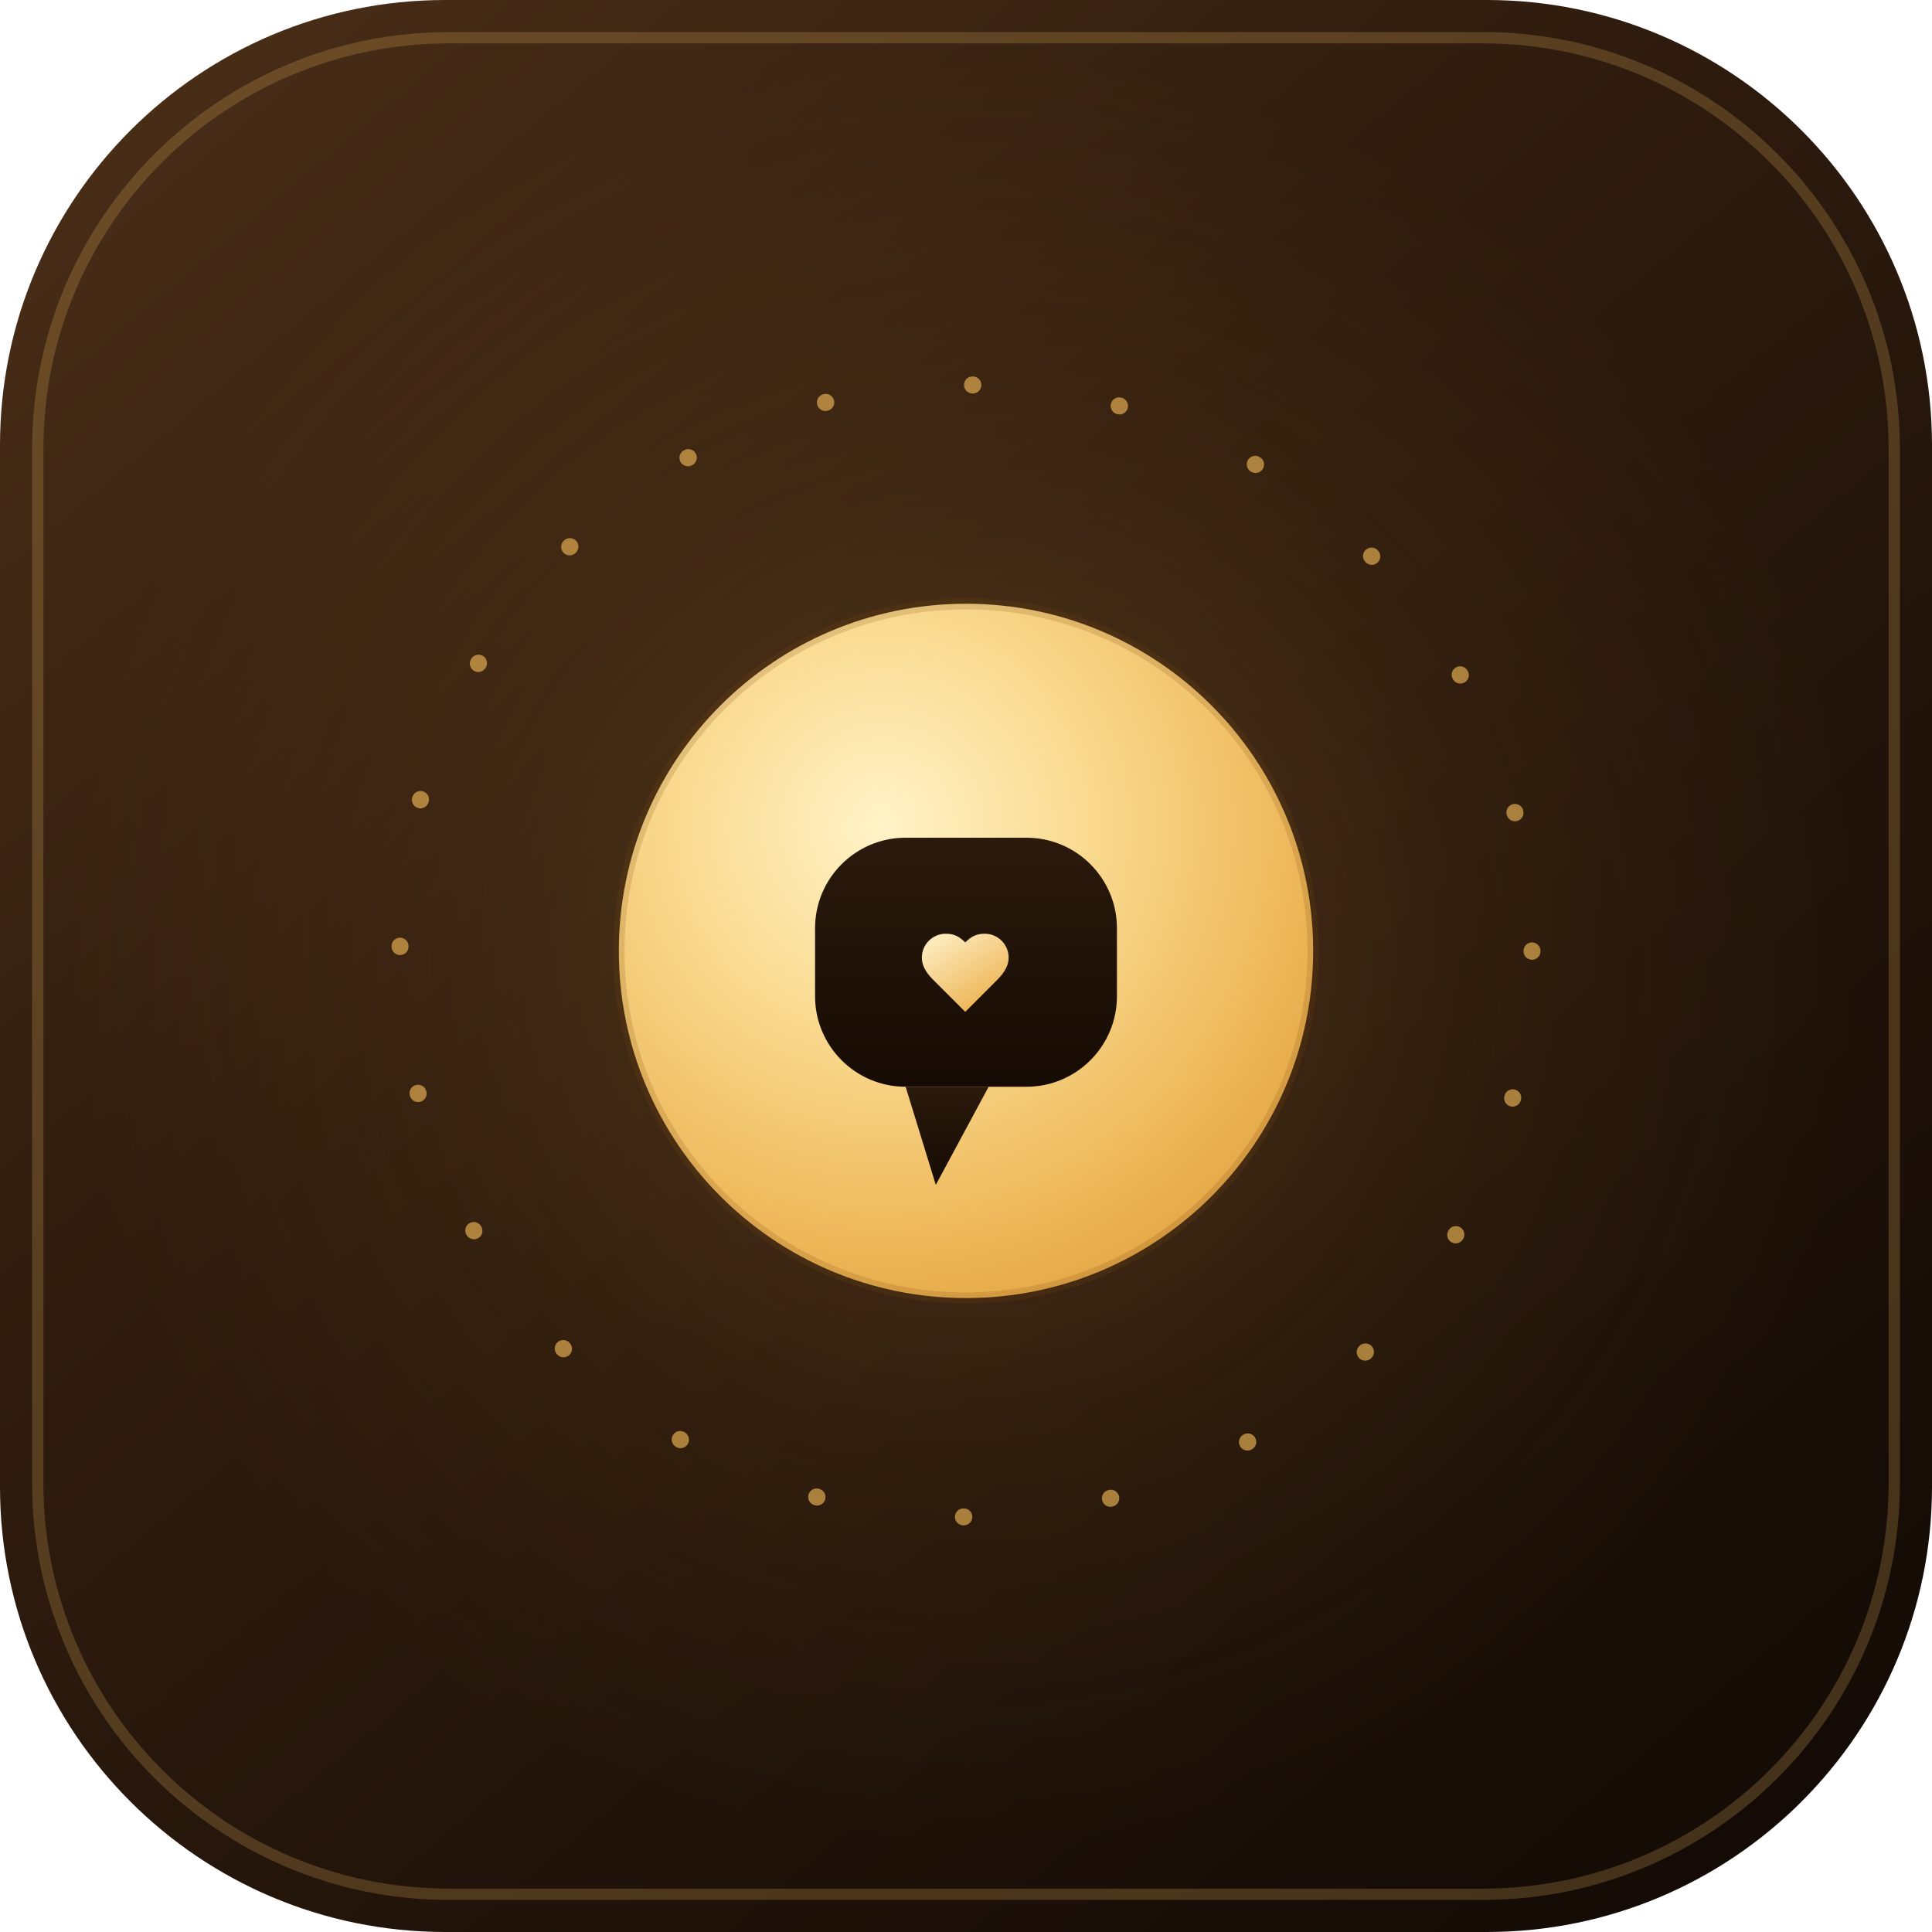
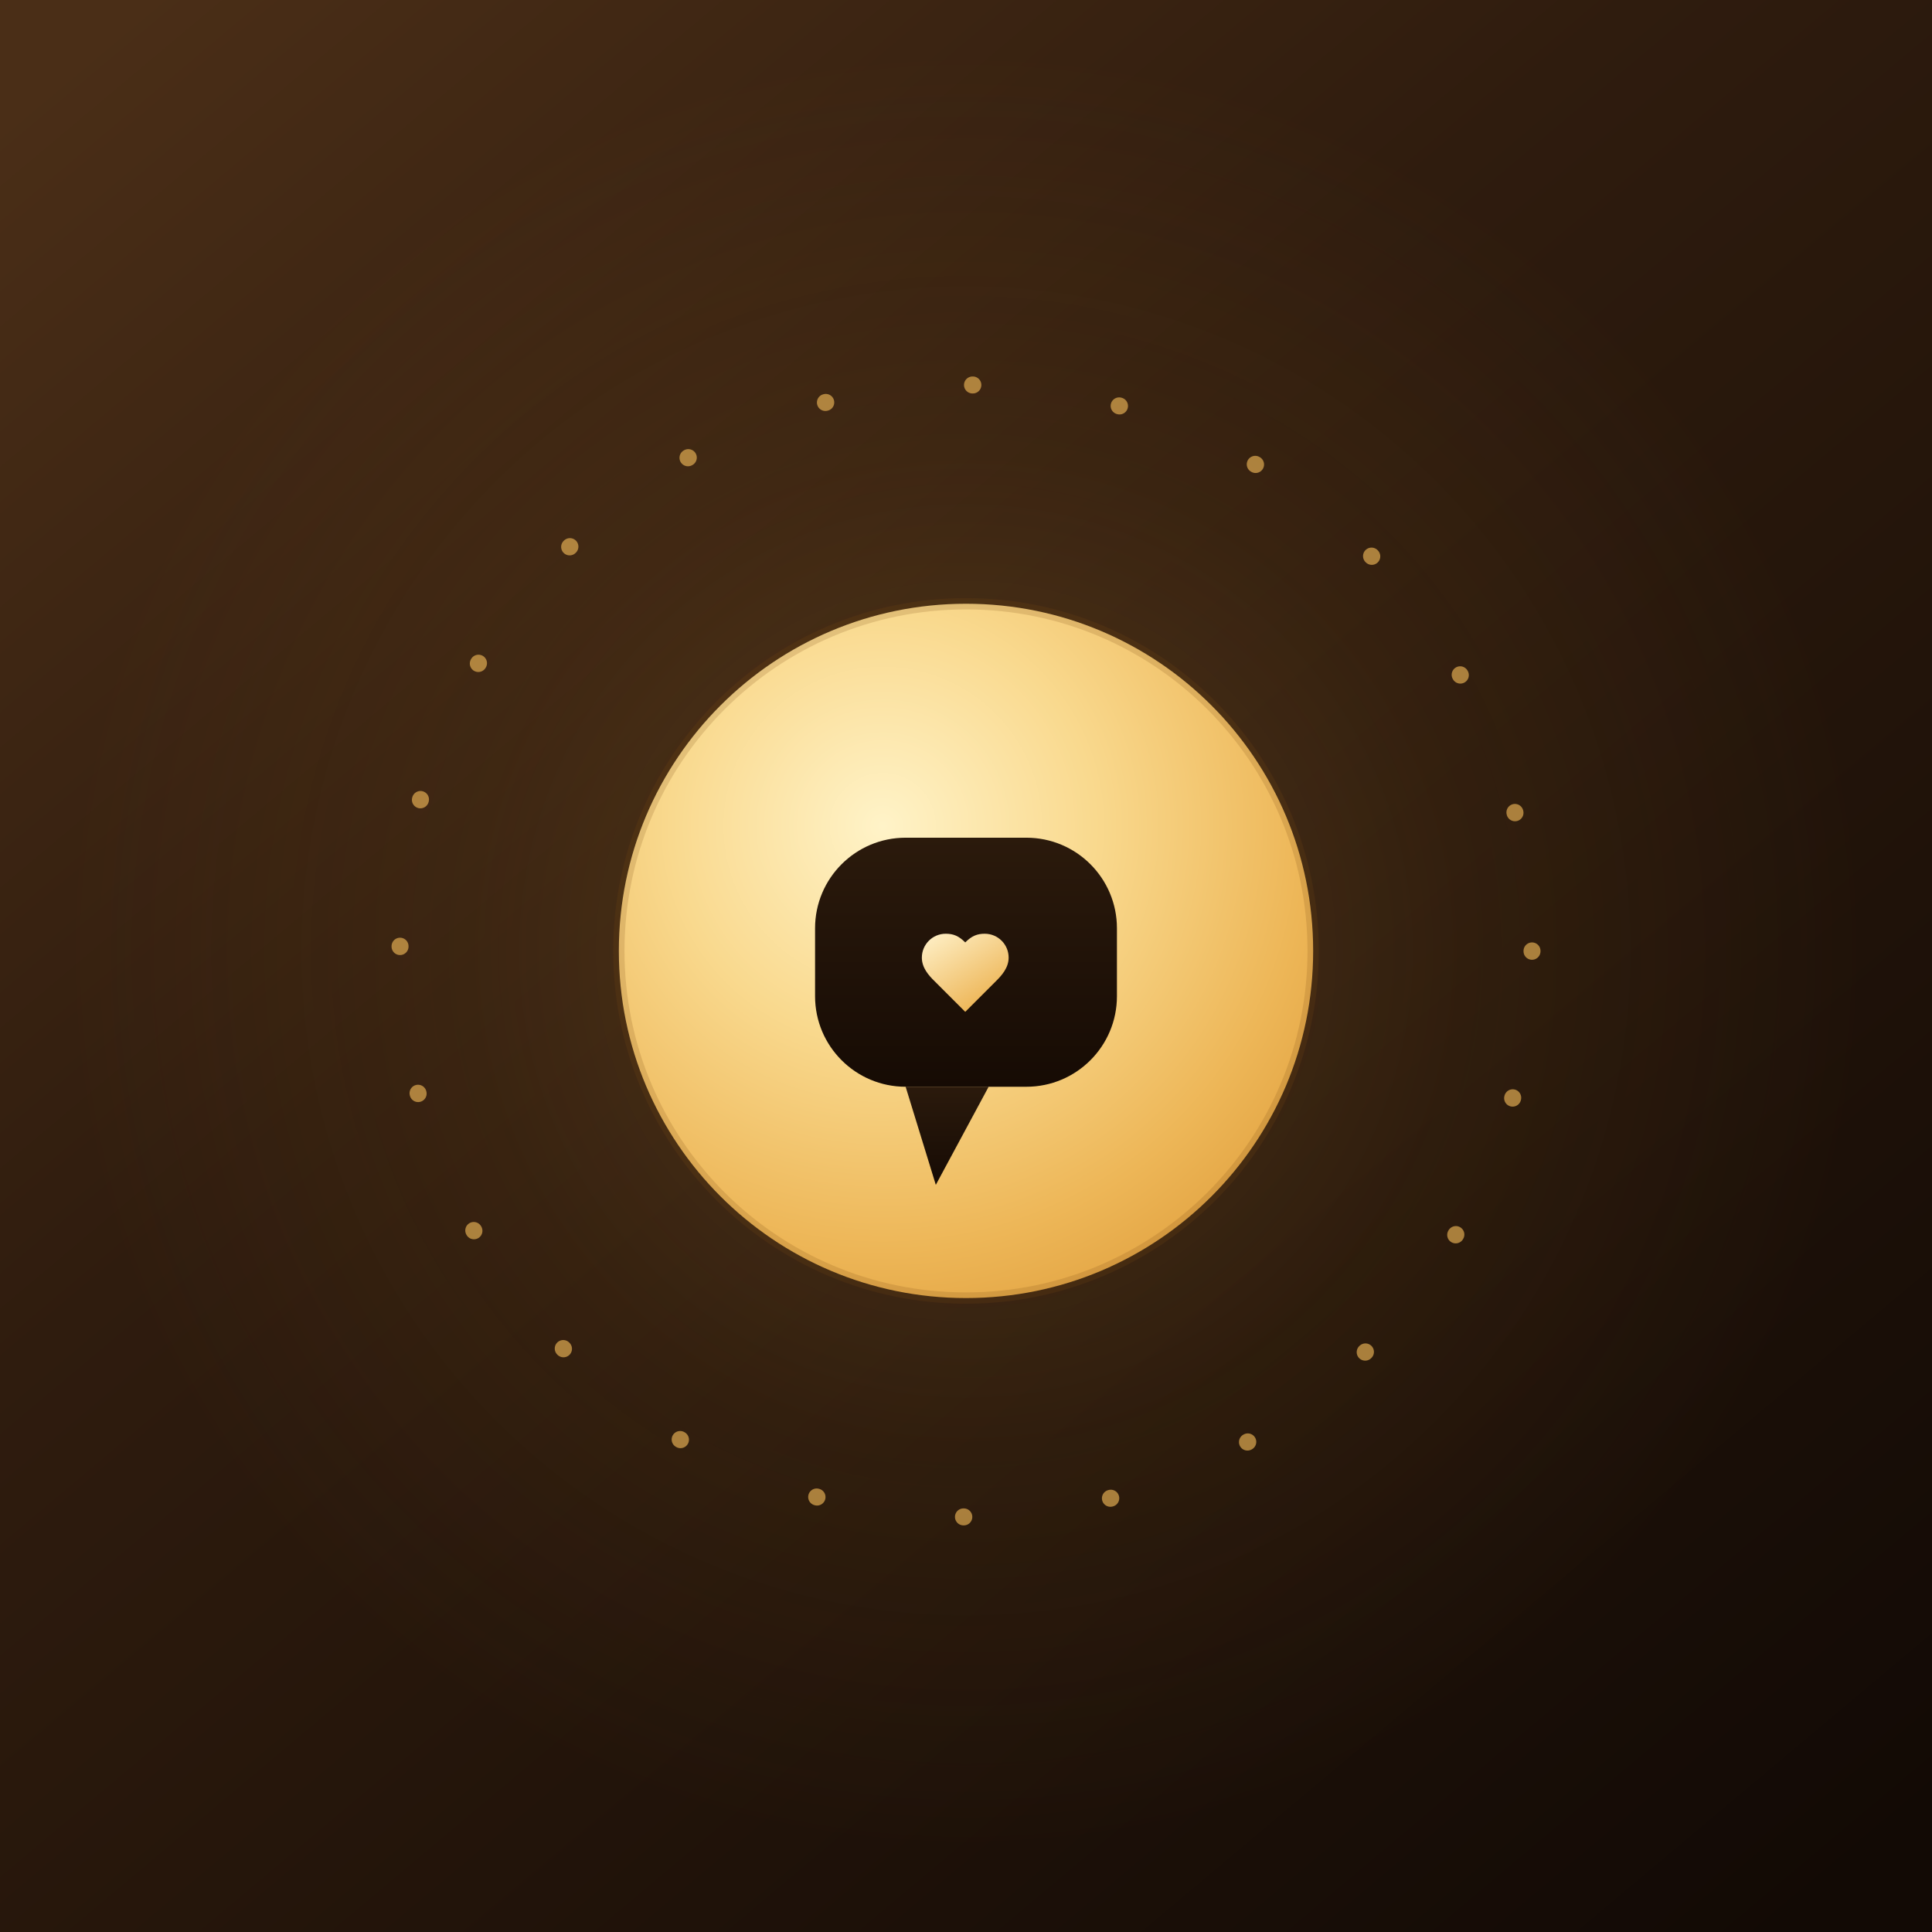
<svg xmlns="http://www.w3.org/2000/svg" viewBox="0 0 512 512" width="512" height="512">
  <defs>
    <linearGradient id="bg" x1="0.08" y1="0" x2="0.92" y2="1">
      <stop offset="0%" stop-color="#4a2e17" />
      <stop offset="38%" stop-color="#2f1c0e" />
      <stop offset="78%" stop-color="#1c1008" />
      <stop offset="100%" stop-color="#120a05" />
    </linearGradient>
    <radialGradient id="halo" cx="0.5" cy="0.5" r="0.5">
      <stop offset="0%" stop-color="#f2bd6a" stop-opacity="0.22" />
      <stop offset="55%" stop-color="#c98a35" stop-opacity="0.08" />
      <stop offset="100%" stop-color="#c98a35" stop-opacity="0" />
    </radialGradient>
    <radialGradient id="gold" cx="0.38" cy="0.32" r="0.9">
      <stop offset="0%" stop-color="#fff3c8" />
      <stop offset="34%" stop-color="#f9d98e" />
      <stop offset="68%" stop-color="#edb657" />
      <stop offset="100%" stop-color="#d9932f" />
    </radialGradient>
    <linearGradient id="bubble" x1="0" y1="0" x2="0" y2="1">
      <stop offset="0%" stop-color="#2b1a0c" />
      <stop offset="100%" stop-color="#160b04" />
    </linearGradient>
    <linearGradient id="heart" x1="0" y1="0" x2="0.7" y2="1">
      <stop offset="0%" stop-color="#fff2cb" />
      <stop offset="100%" stop-color="#ecb14e" />
    </linearGradient>
  </defs>
-   <rect width="512" height="512" rx="118" fill="url(#bg)" />
-   <rect x="10" y="10" width="492" height="492" rx="109" fill="none" stroke="#edba63" stroke-opacity="0.22" stroke-width="3" />
+   <rect width="512" height="512" fill="url(#bg)" />
  <circle cx="256" cy="252" r="236" fill="url(#halo)" />
  <circle cx="256" cy="252" r="150" fill="none" stroke="#edb657" stroke-opacity="0.65" stroke-width="4.5" stroke-linecap="round" stroke-dasharray="0.1 39.27" />
  <g fill="#dc9a3c">
    <path d="M0 -60 L14 -80 Q24 -136 0 -196 Q-24 -136 -14 -80 Z" opacity="0.5" transform="rotate(0 256 252)" />
    <path d="M0 -60 L14 -80 Q24 -136 0 -196 Q-24 -136 -14 -80 Z" opacity="0.5" transform="rotate(30 256 252)" />
    <path d="M0 -60 L14 -80 Q24 -136 0 -196 Q-24 -136 -14 -80 Z" opacity="0.5" transform="rotate(60 256 252)" />
    <path d="M0 -60 L14 -80 Q24 -136 0 -196 Q-24 -136 -14 -80 Z" opacity="0.5" transform="rotate(90 256 252)" />
    <path d="M0 -60 L14 -80 Q24 -136 0 -196 Q-24 -136 -14 -80 Z" opacity="0.5" transform="rotate(120 256 252)" />
    <path d="M0 -60 L14 -80 Q24 -136 0 -196 Q-24 -136 -14 -80 Z" opacity="0.5" transform="rotate(150 256 252)" />
    <path d="M0 -60 L14 -80 Q24 -136 0 -196 Q-24 -136 -14 -80 Z" opacity="0.5" transform="rotate(180 256 252)" />
    <path d="M0 -60 L14 -80 Q24 -136 0 -196 Q-24 -136 -14 -80 Z" opacity="0.5" transform="rotate(210 256 252)" />
    <path d="M0 -60 L14 -80 Q24 -136 0 -196 Q-24 -136 -14 -80 Z" opacity="0.5" transform="rotate(240 256 252)" />
    <path d="M0 -60 L14 -80 Q24 -136 0 -196 Q-24 -136 -14 -80 Z" opacity="0.5" transform="rotate(270 256 252)" />
    <path d="M0 -60 L14 -80 Q24 -136 0 -196 Q-24 -136 -14 -80 Z" opacity="0.5" transform="rotate(300 256 252)" />
    <path d="M0 -60 L14 -80 Q24 -136 0 -196 Q-24 -136 -14 -80 Z" opacity="0.5" transform="rotate(330 256 252)" />
  </g>
  <g fill="#e8a94e">
    <path d="M0 -56 L10 -72 Q15 -112 0 -158 Q-15 -112 -10 -72 Z" opacity="0.95" transform="rotate(15 256 252)" />
    <path d="M0 -56 L10 -72 Q15 -112 0 -158 Q-15 -112 -10 -72 Z" opacity="0.95" transform="rotate(45 256 252)" />
    <path d="M0 -56 L10 -72 Q15 -112 0 -158 Q-15 -112 -10 -72 Z" opacity="0.95" transform="rotate(75 256 252)" />
    <path d="M0 -56 L10 -72 Q15 -112 0 -158 Q-15 -112 -10 -72 Z" opacity="0.95" transform="rotate(105 256 252)" />
    <path d="M0 -56 L10 -72 Q15 -112 0 -158 Q-15 -112 -10 -72 Z" opacity="0.95" transform="rotate(135 256 252)" />
    <path d="M0 -56 L10 -72 Q15 -112 0 -158 Q-15 -112 -10 -72 Z" opacity="0.95" transform="rotate(165 256 252)" />
    <path d="M0 -56 L10 -72 Q15 -112 0 -158 Q-15 -112 -10 -72 Z" opacity="0.95" transform="rotate(195 256 252)" />
    <path d="M0 -56 L10 -72 Q15 -112 0 -158 Q-15 -112 -10 -72 Z" opacity="0.95" transform="rotate(225 256 252)" />
    <path d="M0 -56 L10 -72 Q15 -112 0 -158 Q-15 -112 -10 -72 Z" opacity="0.95" transform="rotate(255 256 252)" />
    <path d="M0 -56 L10 -72 Q15 -112 0 -158 Q-15 -112 -10 -72 Z" opacity="0.95" transform="rotate(285 256 252)" />
    <path d="M0 -56 L10 -72 Q15 -112 0 -158 Q-15 -112 -10 -72 Z" opacity="0.95" transform="rotate(315 256 252)" />
    <path d="M0 -56 L10 -72 Q15 -112 0 -158 Q-15 -112 -10 -72 Z" opacity="0.95" transform="rotate(345 256 252)" />
  </g>
  <circle cx="256" cy="252" r="92" fill="url(#gold)" />
  <circle cx="256" cy="252" r="92" fill="none" stroke="#7c4a12" stroke-opacity="0.18" stroke-width="3" />
  <path d="M262 288 L240 288 L248 314 Z" fill="url(#bubble)" />
  <rect x="216" y="222" width="80" height="66" rx="24" fill="url(#bubble)" />
  <path transform="translate(242 244) scale(1.15)" fill="url(#heart)" d="M19 14c1.49-1.46 3-3.21 3-5.5A5.5 5.5 0 0 0 16.5 3c-1.76 0-3 .5-4.5 2-1.5-1.5-2.74-2-4.5-2A5.5 5.5 0 0 0 2 8.5c0 2.3 1.5 4.05 3 5.5l7 7Z" />
</svg>
